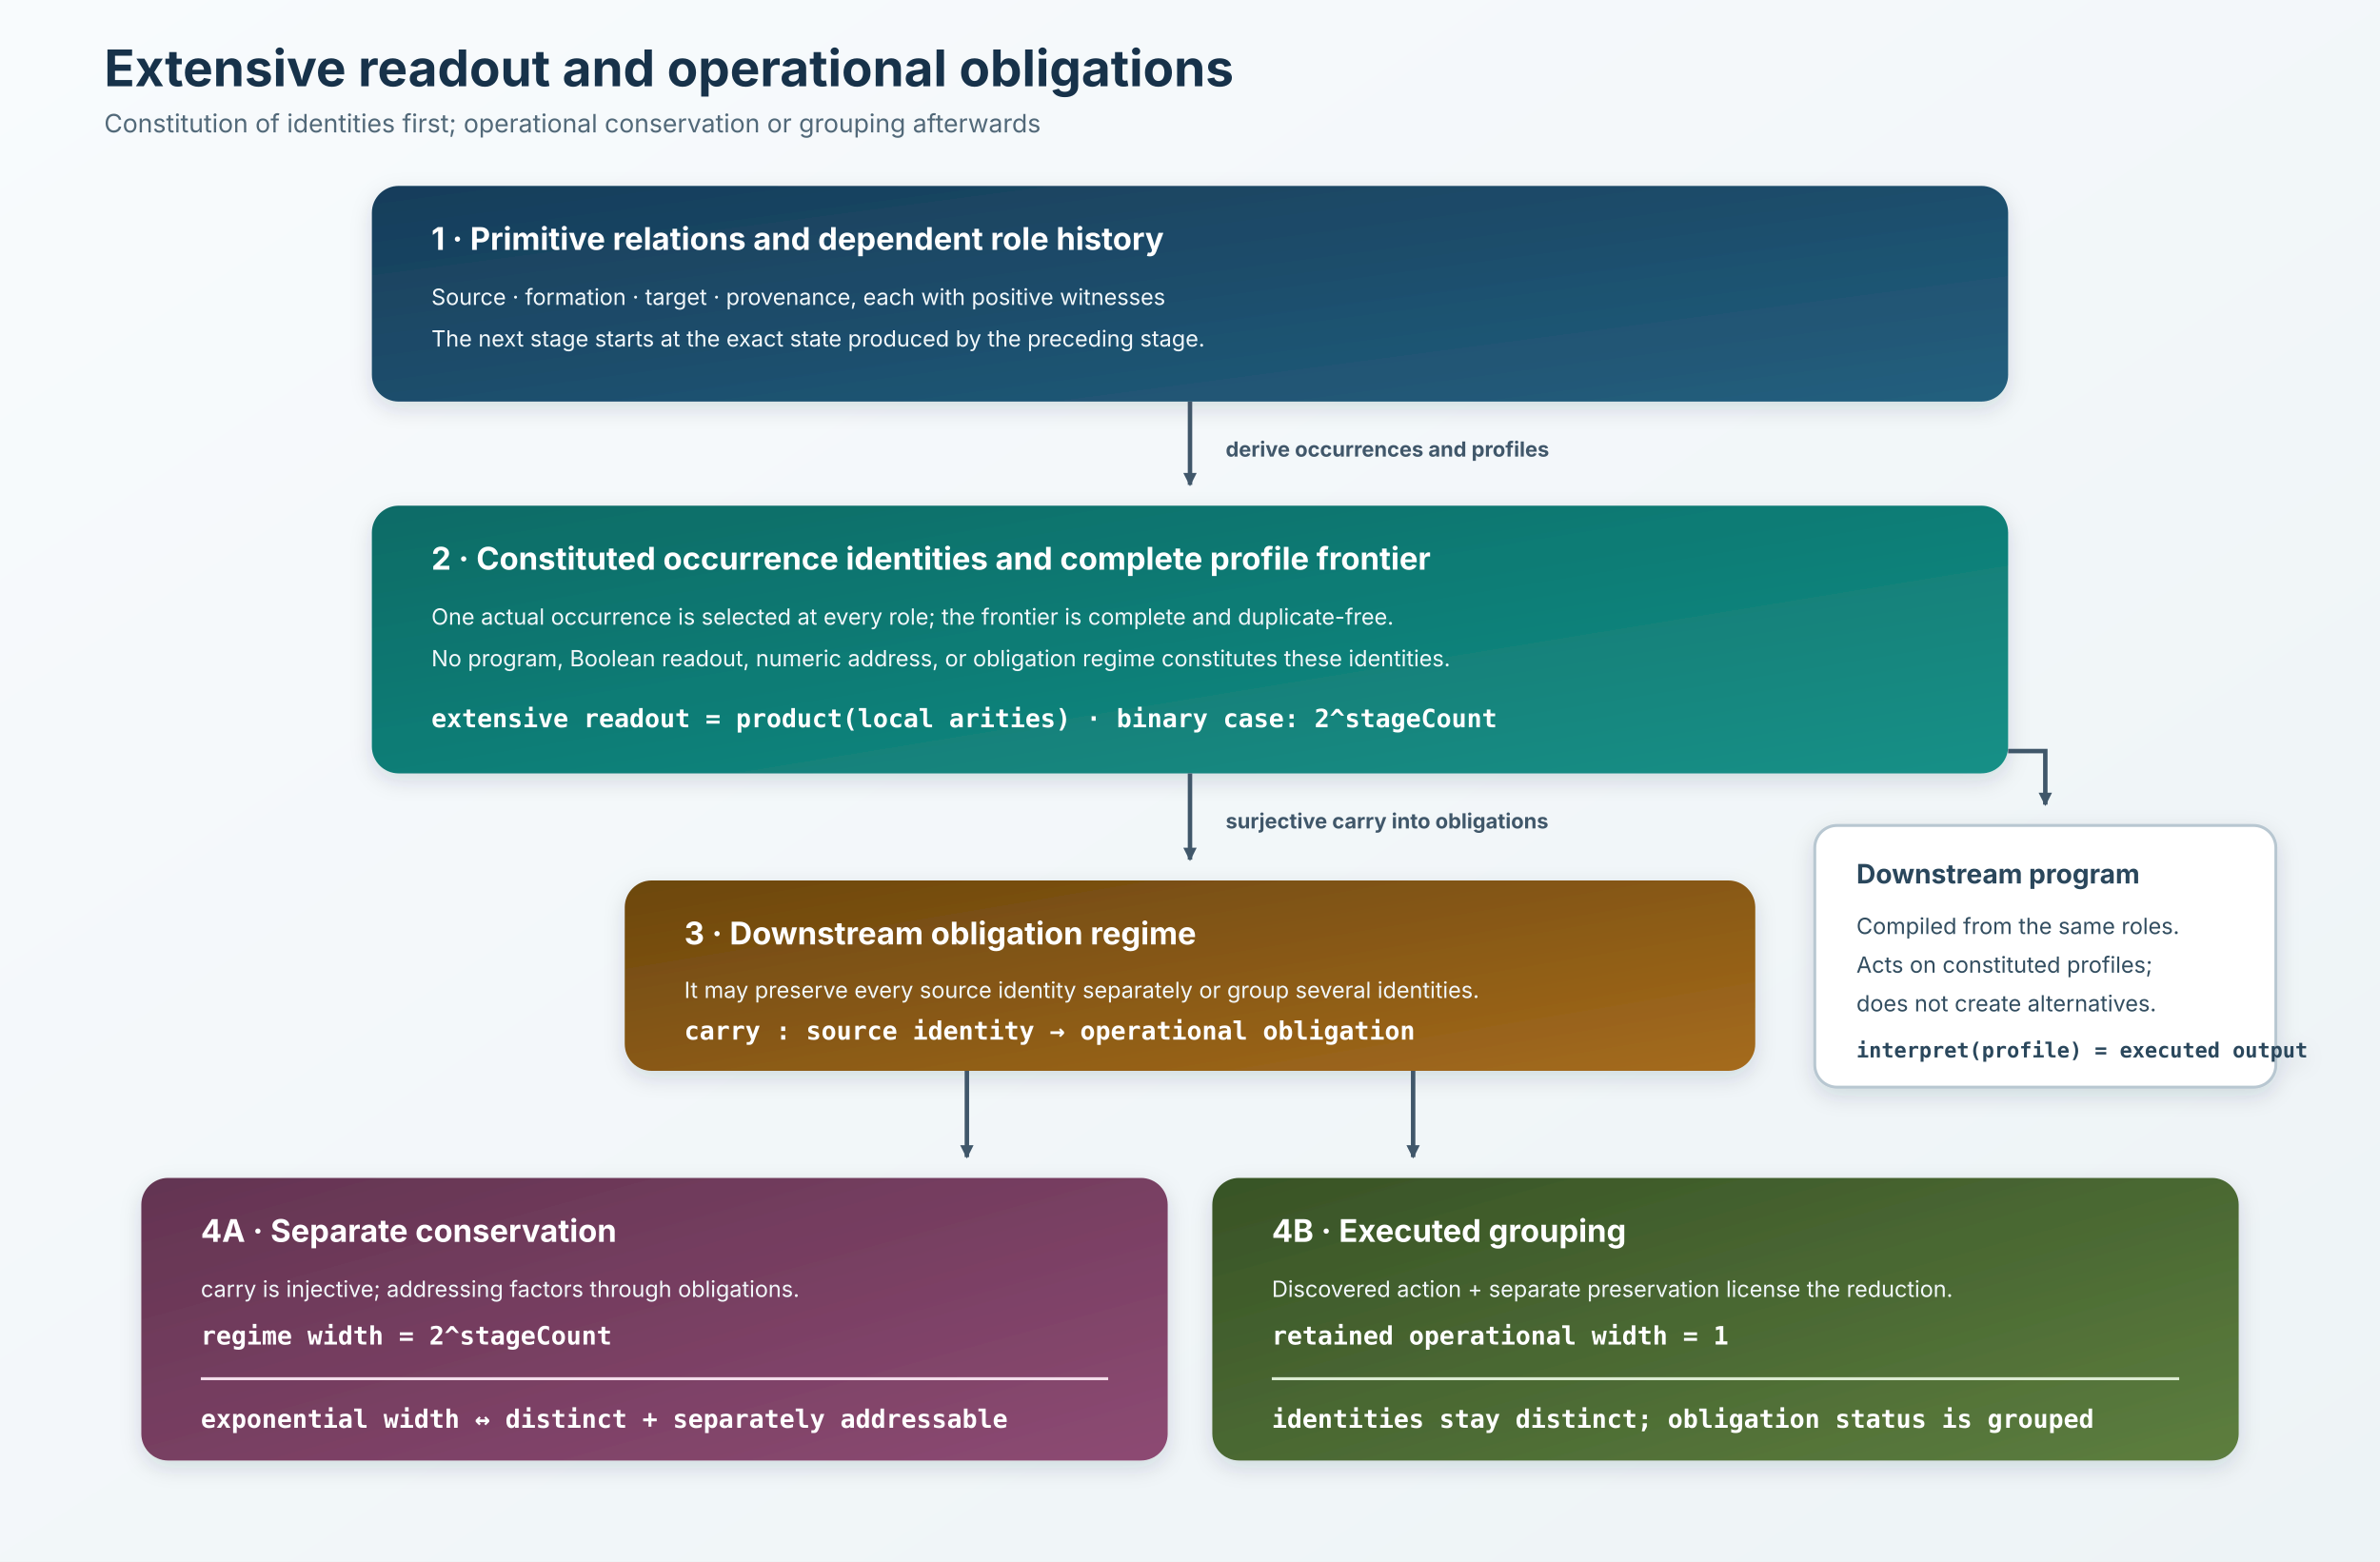
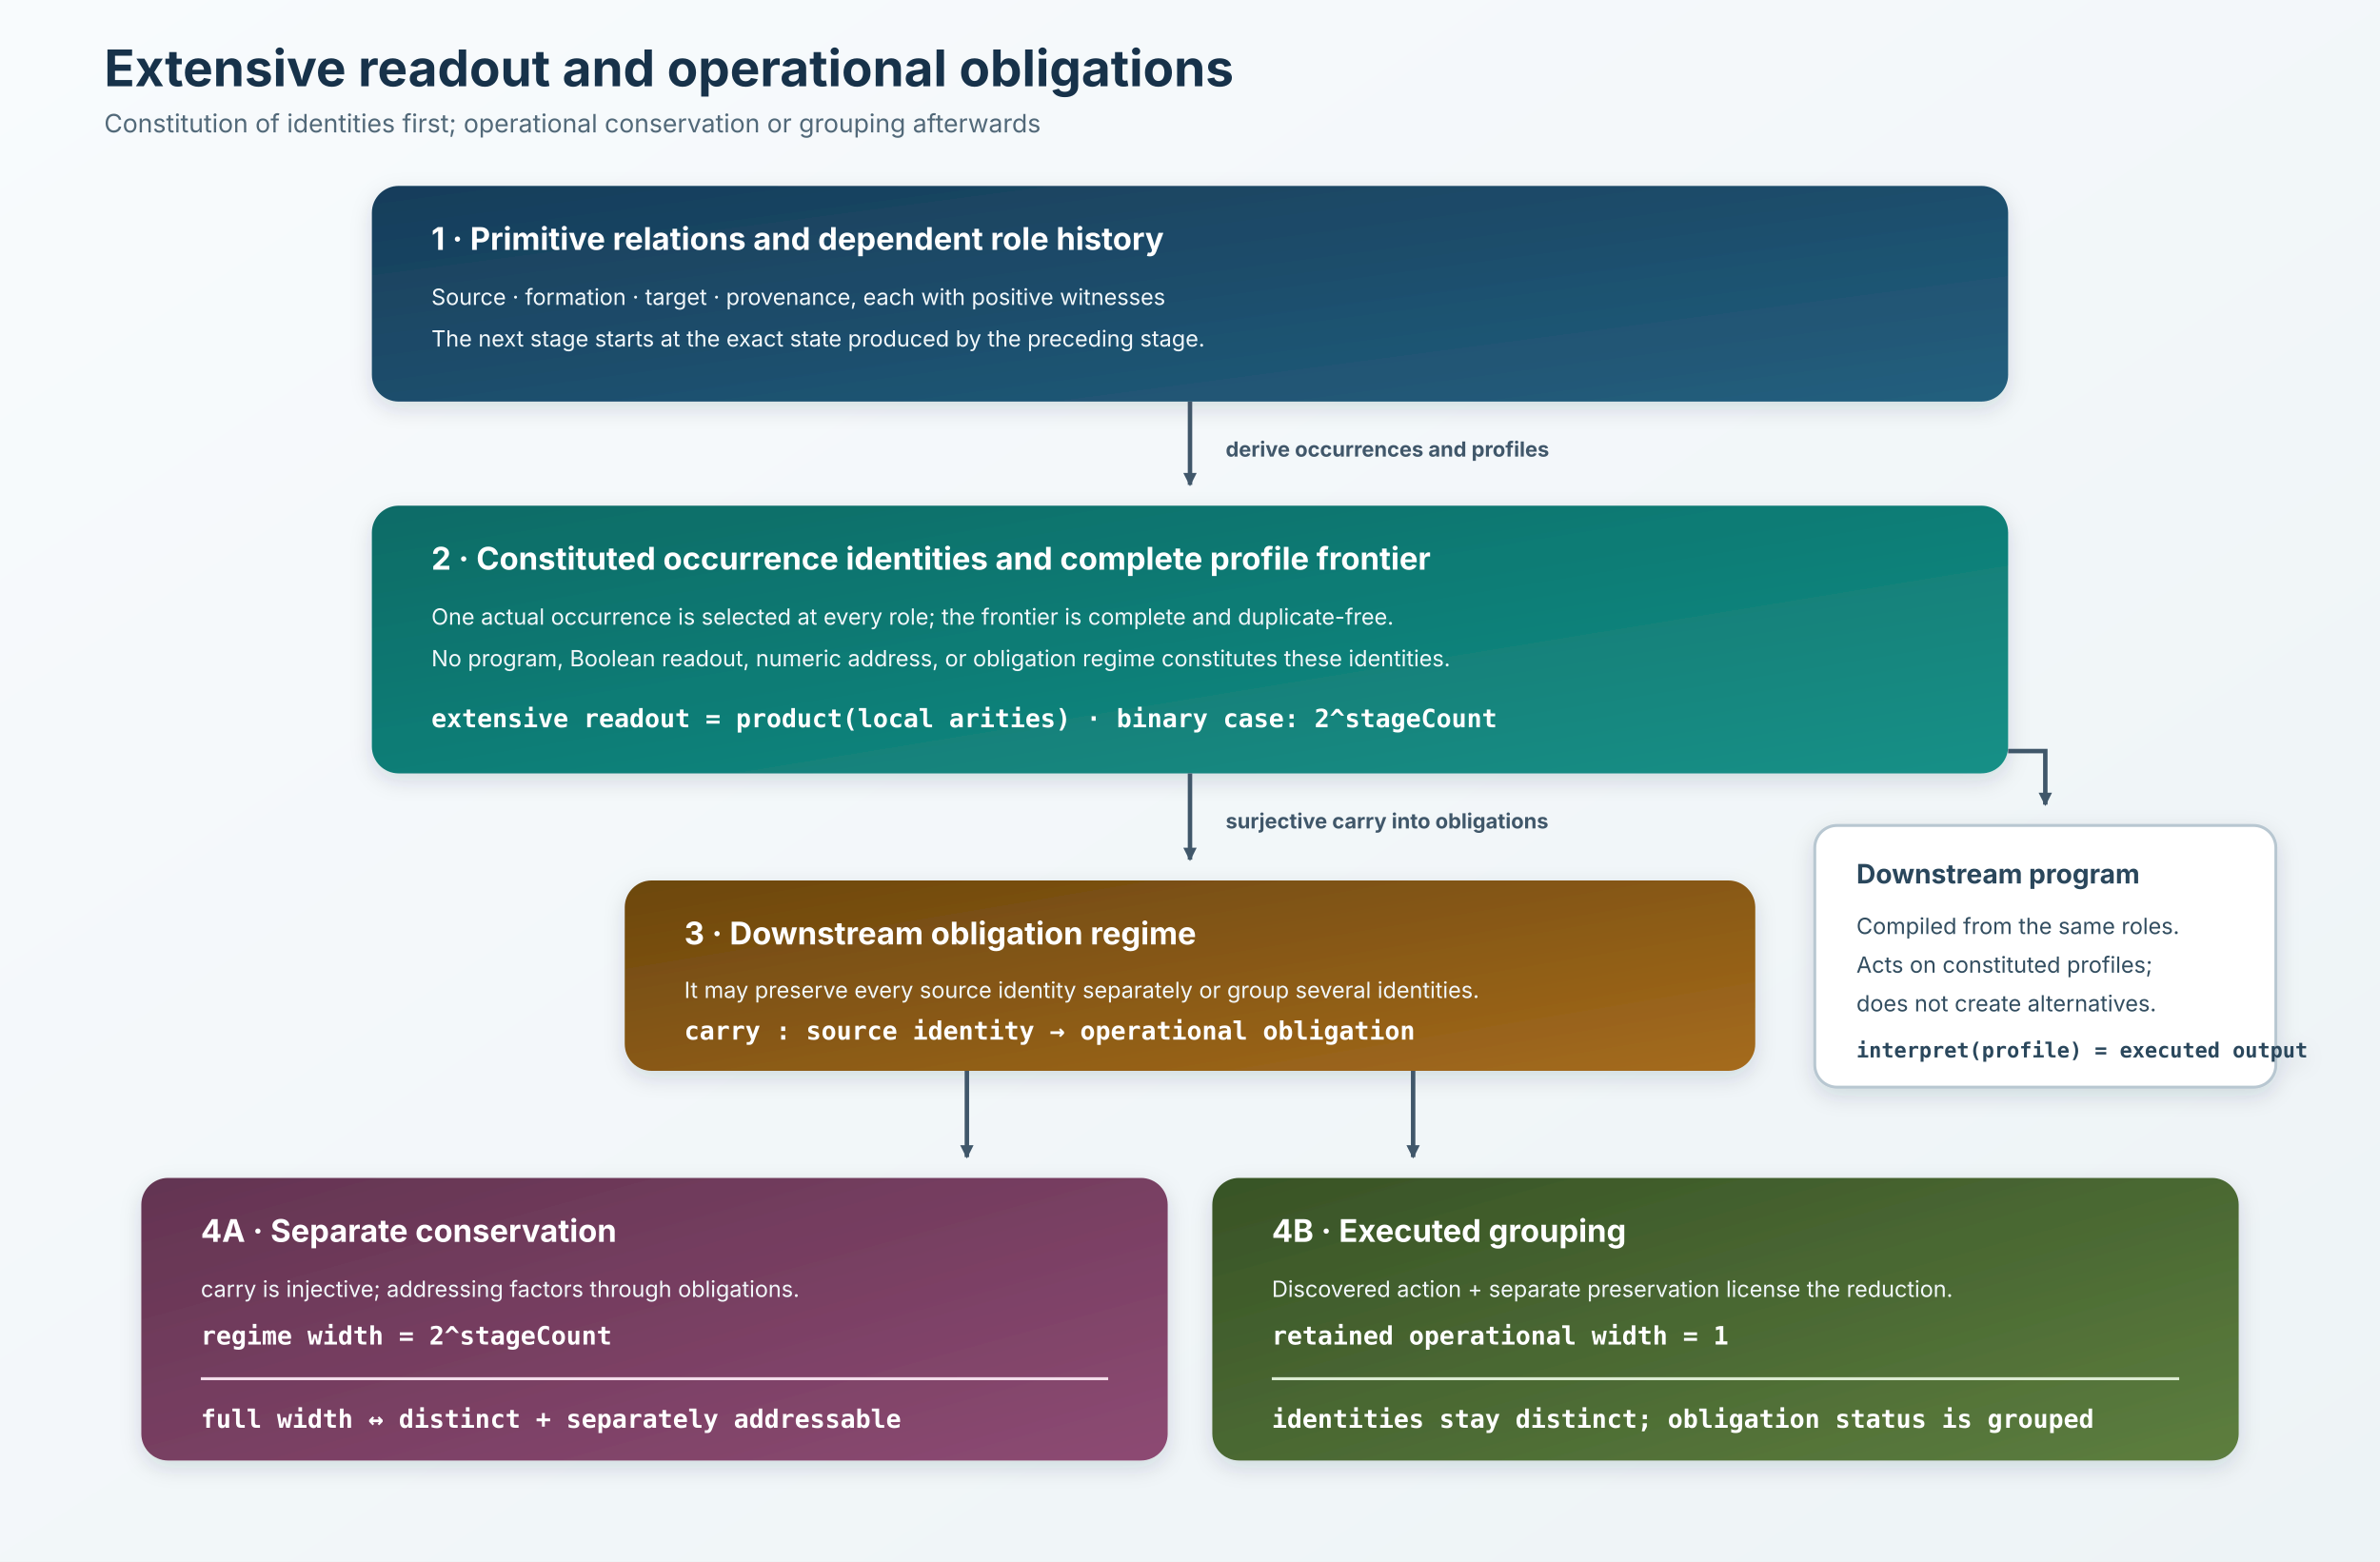
<svg xmlns="http://www.w3.org/2000/svg" width="1600" height="1050" viewBox="0 0 1600 1050" role="img" aria-labelledby="title desc">
  <defs>
    <linearGradient id="background" x1="0" y1="0" x2="1" y2="1">
      <stop offset="0" stop-color="#f8fbfd" />
      <stop offset="1" stop-color="#edf3f6" />
    </linearGradient>
    <linearGradient id="relations" x1="0" y1="0" x2="1" y2="1">
      <stop offset="0" stop-color="#173d5a" />
      <stop offset="1" stop-color="#235f7e" />
    </linearGradient>
    <linearGradient id="profiles" x1="0" y1="0" x2="1" y2="1">
      <stop offset="0" stop-color="#0c6b66" />
      <stop offset="1" stop-color="#159087" />
    </linearGradient>
    <linearGradient id="regime" x1="0" y1="0" x2="1" y2="1">
      <stop offset="0" stop-color="#6c470e" />
      <stop offset="1" stop-color="#a56b1d" />
    </linearGradient>
    <linearGradient id="full" x1="0" y1="0" x2="1" y2="1">
      <stop offset="0" stop-color="#633451" />
      <stop offset="1" stop-color="#8d4a73" />
    </linearGradient>
    <linearGradient id="reduced" x1="0" y1="0" x2="1" y2="1">
      <stop offset="0" stop-color="#385326" />
      <stop offset="1" stop-color="#5d7e3f" />
    </linearGradient>
    <filter id="shadow" x="-20%" y="-20%" width="140%" height="140%">
      <feDropShadow dx="0" dy="5" stdDeviation="7" flood-color="#17324a" flood-opacity="0.14" />
    </filter>
    <marker id="arrow" markerUnits="userSpaceOnUse" markerWidth="9" markerHeight="9" refX="8" refY="4.5" orient="auto">
      <path d="M0 0 L9 4.5 L0 9 Z" fill="#40576a" />
    </marker>
    <style>
      .title { font: 700 34px Inter, Segoe UI, sans-serif; fill: #17324a; }
      .subtitle { font: 400 17px Inter, Segoe UI, sans-serif; fill: #526979; }
      .layer { font: 700 21px Inter, Segoe UI, sans-serif; fill: #fff; }
      .metric { font: 700 17px ui-monospace, SFMono-Regular, Consolas, monospace; fill: #fff; }
      .bodyLight { font: 400 15px Inter, Segoe UI, sans-serif; fill: #f2f8fb; }
      .body { font: 400 15px Inter, Segoe UI, sans-serif; fill: #334e60; }
      .sideTitle { font: 700 18px Inter, Segoe UI, sans-serif; fill: #29465b; }
      .code { font: 600 14px ui-monospace, SFMono-Regular, Consolas, monospace; fill: #29465b; }
      .label { font: 700 14px Inter, Segoe UI, sans-serif; fill: #40576a; }
      .arrow { fill: none; stroke: #40576a; stroke-width: 3; marker-end: url(#arrow); }
    </style>
  </defs>
  <rect width="1600" height="1050" fill="url(#background)" />
  <text x="70" y="58" class="title">Extensive readout and operational obligations</text>
  <text x="70" y="89" class="subtitle">Constitution of identities first; operational conservation or grouping afterwards</text>
  <g filter="url(#shadow)">
    <rect x="250" y="125" width="1100" height="145" rx="18" fill="url(#relations)" />
    <text x="290" y="168" class="layer">1 · Primitive relations and dependent role history</text>
    <text x="290" y="205" class="bodyLight">Source · formation · target · provenance, each with positive witnesses</text>
    <text x="290" y="233" class="bodyLight">The next stage starts at the exact state produced by the preceding stage.</text>
  </g>
  <path d="M800 270 L800 326" class="arrow" />
  <text x="824" y="307" class="label">derive occurrences and profiles</text>
  <g filter="url(#shadow)">
    <rect x="250" y="340" width="1100" height="180" rx="18" fill="url(#profiles)" />
    <text x="290" y="383" class="layer">2 · Constituted occurrence identities and complete profile frontier</text>
    <text x="290" y="420" class="bodyLight">One actual occurrence is selected at every role; the frontier is complete and duplicate-free.</text>
    <text x="290" y="448" class="bodyLight">No program, Boolean readout, numeric address, or obligation regime constitutes these identities.</text>
    <text x="290" y="489" class="metric">extensive readout = product(local arities) · binary case: 2^stageCount</text>
  </g>
  <path d="M800 520 L800 578" class="arrow" />
  <text x="824" y="557" class="label">surjective carry into obligations</text>
  <g filter="url(#shadow)">
    <rect x="420" y="592" width="760" height="128" rx="18" fill="url(#regime)" />
    <text x="460" y="635" class="layer">3 · Downstream obligation regime</text>
    <text x="460" y="671" class="bodyLight">It may preserve every source identity separately or group several identities.</text>
    <text x="460" y="699" class="metric">carry : source identity → operational obligation</text>
  </g>
  <path d="M650 720 L650 778" class="arrow" />
  <path d="M950 720 L950 778" class="arrow" />
  <g filter="url(#shadow)">
    <rect x="95" y="792" width="690" height="190" rx="18" fill="url(#full)" />
    <text x="135" y="835" class="layer">4A · Separate conservation</text>
    <text x="135" y="872" class="bodyLight">carry is injective; addressing factors through obligations.</text>
    <text x="135" y="904" class="metric">regime width = 2^stageCount</text>
    <line x1="135" y1="927" x2="745" y2="927" stroke="#f3ddea" stroke-width="2" />
-     <text x="135" y="960" class="metric">exponential width ↔ distinct + separately addressable</text>
+     <text x="135" y="960" class="metric">full width ↔ distinct + separately addressable</text>
  </g>
  <g filter="url(#shadow)">
    <rect x="815" y="792" width="690" height="190" rx="18" fill="url(#reduced)" />
    <text x="855" y="835" class="layer">4B · Executed grouping</text>
    <text x="855" y="872" class="bodyLight">Discovered action + separate preservation license the reduction.</text>
    <text x="855" y="904" class="metric">retained operational width = 1</text>
    <line x1="855" y1="927" x2="1465" y2="927" stroke="#dcebd2" stroke-width="2" />
    <text x="855" y="960" class="metric">identities stay distinct; obligation status is grouped</text>
  </g>
  <g filter="url(#shadow)">
    <rect x="1220" y="555" width="310" height="176" rx="15" fill="#fff" stroke="#b8c7d1" stroke-width="2" />
    <text x="1248" y="594" class="sideTitle">Downstream program</text>
    <text x="1248" y="628" class="body">Compiled from the same roles.</text>
    <text x="1248" y="654" class="body">Acts on constituted profiles;</text>
    <text x="1248" y="680" class="body">does not create alternatives.</text>
    <text x="1248" y="711" class="code">interpret(profile) = executed output</text>
  </g>
  <path d="M1350 505 L1375 505 L1375 541" class="arrow" />
</svg>
